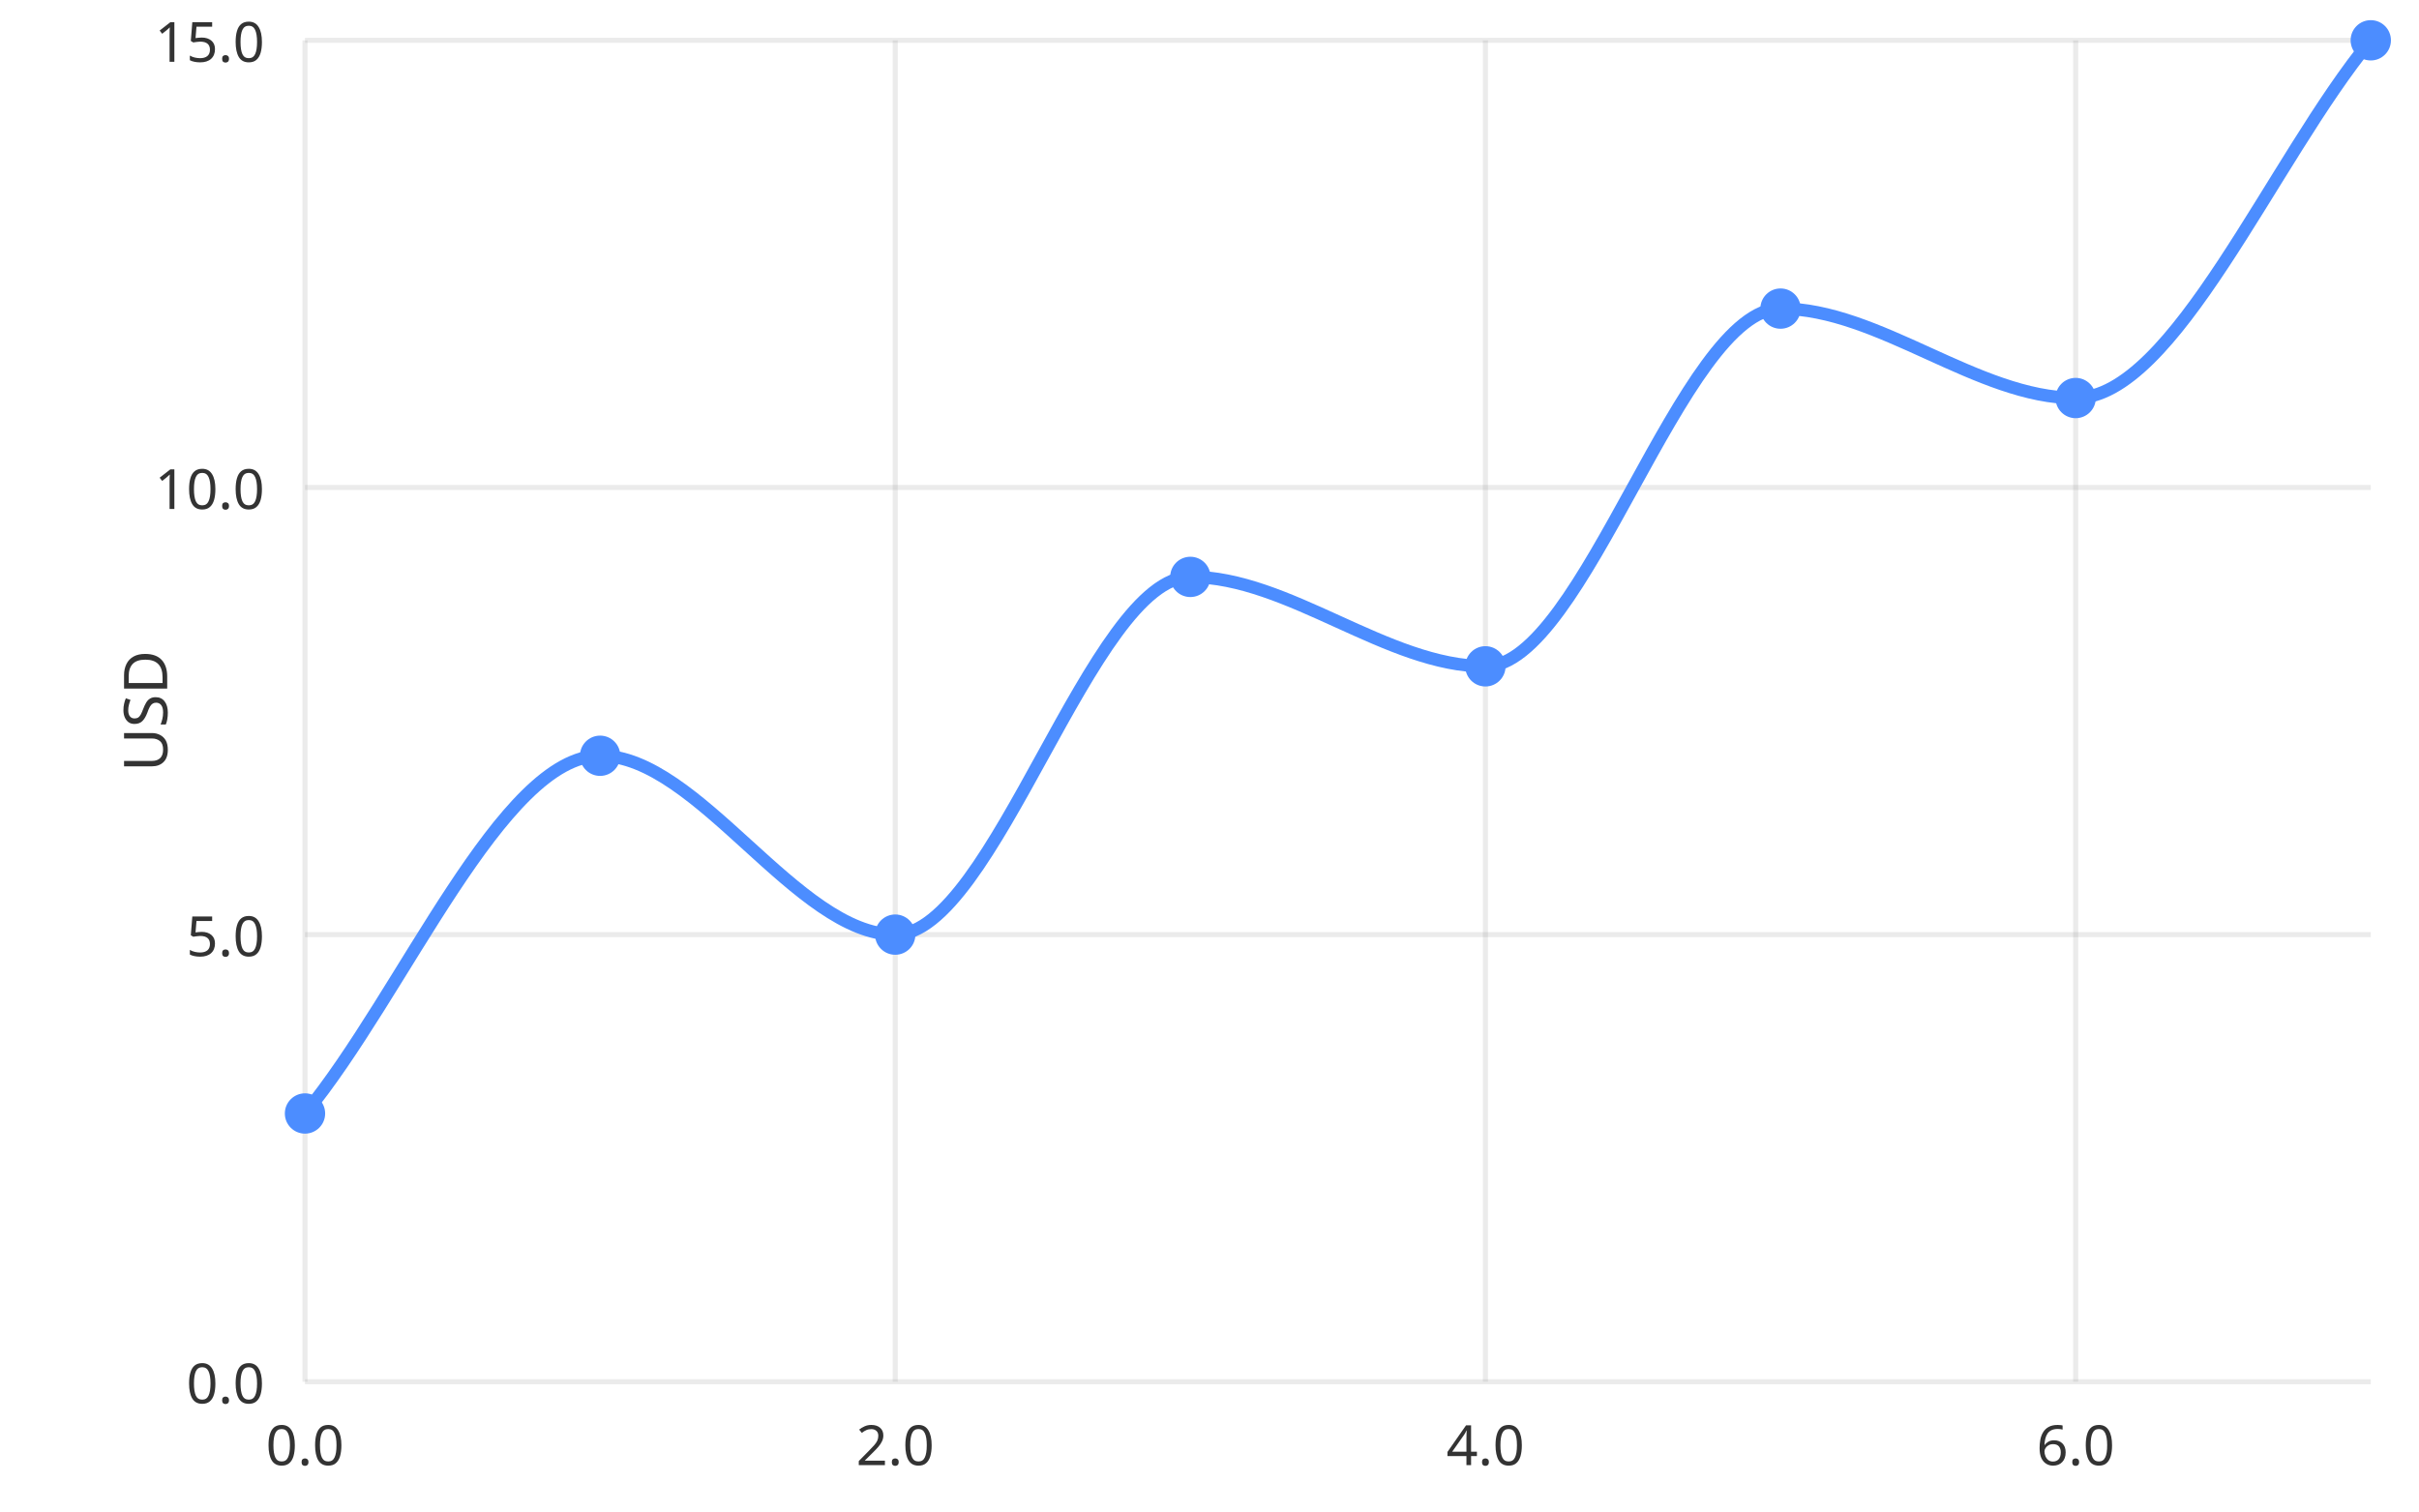
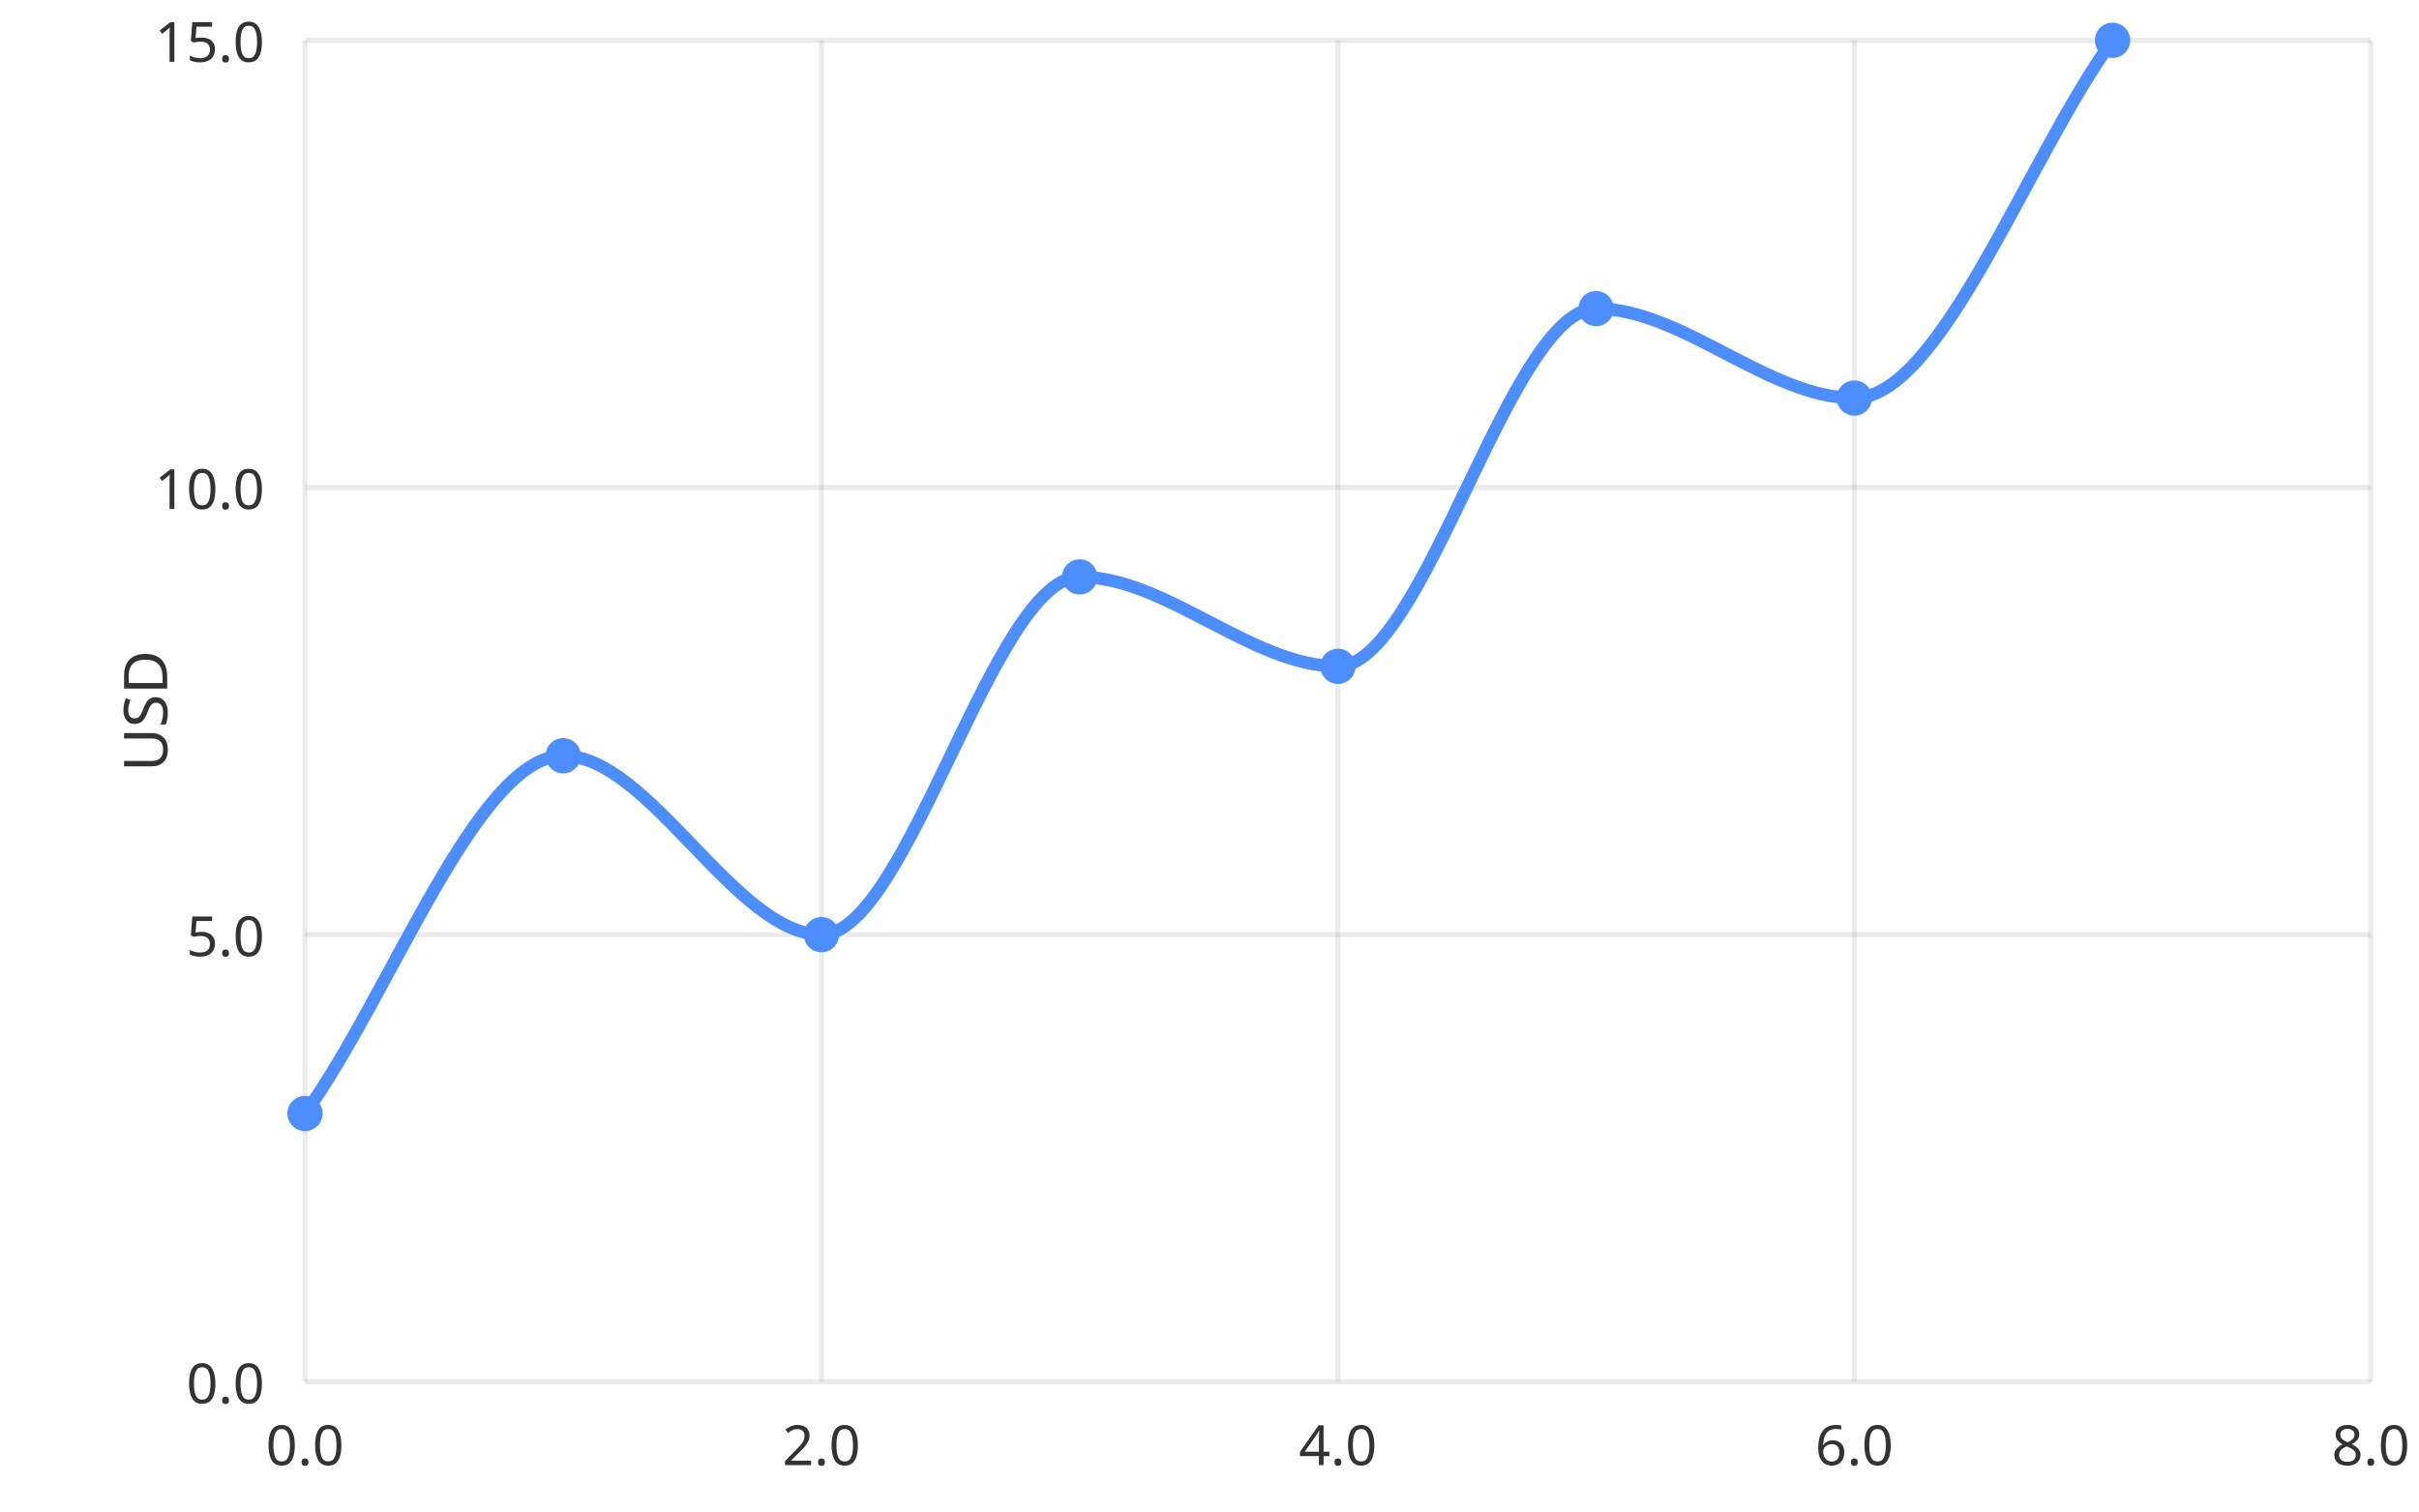
<svg xmlns="http://www.w3.org/2000/svg" width="480" height="300" viewBox="0 0 480 300" font-family="sans-serif">
  <path d="M60.52 274.25 L470.43 274.25" fill="none" stroke="#808080" stroke-opacity="0.16" stroke-width="1" stroke-linecap="butt" stroke-linejoin="miter" />
  <path d="M60.52 185.5 L470.43 185.5" fill="none" stroke="#808080" stroke-opacity="0.16" stroke-width="1" stroke-linecap="butt" stroke-linejoin="miter" />
  <path d="M60.52 96.75 L470.43 96.75" fill="none" stroke="#808080" stroke-opacity="0.16" stroke-width="1" stroke-linecap="butt" stroke-linejoin="miter" />
  <path d="M60.52 8 L470.43 8" fill="none" stroke="#808080" stroke-opacity="0.16" stroke-width="1" stroke-linecap="butt" stroke-linejoin="miter" />
  <path d="M60.52 8 L60.52 274.25" fill="none" stroke="#808080" stroke-opacity="0.16" stroke-width="1" stroke-linecap="butt" stroke-linejoin="miter" />
-   <path d="M177.64 8 L177.64 274.25" fill="none" stroke="#808080" stroke-opacity="0.16" stroke-width="1" stroke-linecap="butt" stroke-linejoin="miter" />
-   <path d="M294.75 8 L294.75 274.25" fill="none" stroke="#808080" stroke-opacity="0.16" stroke-width="1" stroke-linecap="butt" stroke-linejoin="miter" />
-   <path d="M411.87 8 L411.87 274.25" fill="none" stroke="#808080" stroke-opacity="0.16" stroke-width="1" stroke-linecap="butt" stroke-linejoin="miter" />
-   <path d="M60.52 221 C80.04 197.33 99.56 150 119.08 150 C138.6 150 158.12 185.5 177.64 185.5 C197.16 185.5 216.68 114.5 236.2 114.5 C255.72 114.5 275.23 132.25 294.75 132.25 C314.27 132.25 333.79 61.25 353.31 61.25 C372.83 61.25 392.35 79 411.87 79 C431.39 79 450.91 31.67 470.43 8" fill="none" stroke="#4c8dff" stroke-width="2.5" stroke-linecap="round" stroke-linejoin="round" />
-   <circle cx="60.52" cy="221" r="4" fill="#4c8dff" />
-   <circle cx="119.08" cy="150" r="4" fill="#4c8dff" />
-   <circle cx="177.64" cy="185.5" r="4" fill="#4c8dff" />
-   <circle cx="236.2" cy="114.5" r="4" fill="#4c8dff" />
-   <circle cx="294.75" cy="132.25" r="4" fill="#4c8dff" />
-   <circle cx="353.31" cy="61.25" r="4" fill="#4c8dff" />
-   <circle cx="411.87" cy="79" r="4" fill="#4c8dff" />
-   <circle cx="470.43" cy="8" r="4" fill="#4c8dff" />
+   <path d="M163 8 L163 274.25" fill="none" stroke="#808080" stroke-opacity="0.16" stroke-width="1" stroke-linecap="butt" stroke-linejoin="miter" />
+   <path d="M265.48 8 L265.48 274.25" fill="none" stroke="#808080" stroke-opacity="0.16" stroke-width="1" stroke-linecap="butt" stroke-linejoin="miter" />
+   <path d="M367.95 8 L367.95 274.25" fill="none" stroke="#808080" stroke-opacity="0.16" stroke-width="1" stroke-linecap="butt" stroke-linejoin="miter" />
+   <path d="M470.43 8 L470.43 274.25" fill="none" stroke="#808080" stroke-opacity="0.16" stroke-width="1" stroke-linecap="butt" stroke-linejoin="miter" />
+   <path d="M60.52 221 C77.6 197.33 94.68 150 111.76 150 C128.84 150 145.92 185.5 163 185.5 C180.08 185.5 197.16 114.5 214.24 114.5 C231.32 114.5 248.4 132.25 265.48 132.25 C282.55 132.25 299.63 61.25 316.71 61.25 C333.79 61.25 350.87 79 367.95 79 C385.03 79 402.11 31.67 419.19 8" fill="none" stroke="#4c8dff" stroke-width="2.5" stroke-linecap="round" stroke-linejoin="round" />
+   <circle cx="60.52" cy="221" r="3.5" fill="#4c8dff" />
+   <circle cx="111.76" cy="150" r="3.5" fill="#4c8dff" />
+   <circle cx="163" cy="185.5" r="3.5" fill="#4c8dff" />
+   <circle cx="214.24" cy="114.5" r="3.5" fill="#4c8dff" />
+   <circle cx="265.48" cy="132.25" r="3.5" fill="#4c8dff" />
+   <circle cx="316.71" cy="61.25" r="3.5" fill="#4c8dff" />
+   <circle cx="367.95" cy="79" r="3.5" fill="#4c8dff" />
+   <circle cx="419.19" cy="8" r="3.5" fill="#4c8dff" />
  <text x="52.52" y="274.25" text-anchor="end" dominant-baseline="central" font-size="11" fill="#333333">0.0</text>
  <text x="52.52" y="185.5" text-anchor="end" dominant-baseline="central" font-size="11" fill="#333333">5.0</text>
  <text x="52.52" y="96.75" text-anchor="end" dominant-baseline="central" font-size="11" fill="#333333">10.0</text>
  <text x="52.52" y="8" text-anchor="end" dominant-baseline="central" font-size="11" fill="#333333">15.0</text>
  <text x="60.52" y="282.25" text-anchor="middle" dominant-baseline="hanging" font-size="11" fill="#333333">0.0</text>
-   <text x="177.64" y="282.25" text-anchor="middle" dominant-baseline="hanging" font-size="11" fill="#333333">2.0</text>
-   <text x="294.75" y="282.25" text-anchor="middle" dominant-baseline="hanging" font-size="11" fill="#333333">4.0</text>
-   <text x="411.87" y="282.25" text-anchor="middle" dominant-baseline="hanging" font-size="11" fill="#333333">6.0</text>
+   <text x="163" y="282.25" text-anchor="middle" dominant-baseline="hanging" font-size="11" fill="#333333">2.0</text>
+   <text x="265.48" y="282.25" text-anchor="middle" dominant-baseline="hanging" font-size="11" fill="#333333">4.0</text>
+   <text x="367.95" y="282.25" text-anchor="middle" dominant-baseline="hanging" font-size="11" fill="#333333">6.0</text>
+   <text x="470.43" y="282.25" text-anchor="middle" dominant-baseline="hanging" font-size="11" fill="#333333">8.0</text>
  <text x="28.52" y="141.12" text-anchor="middle" dominant-baseline="central" font-size="12" fill="#333333" transform="rotate(-90 28.52 141.12)">USD</text>
</svg>
